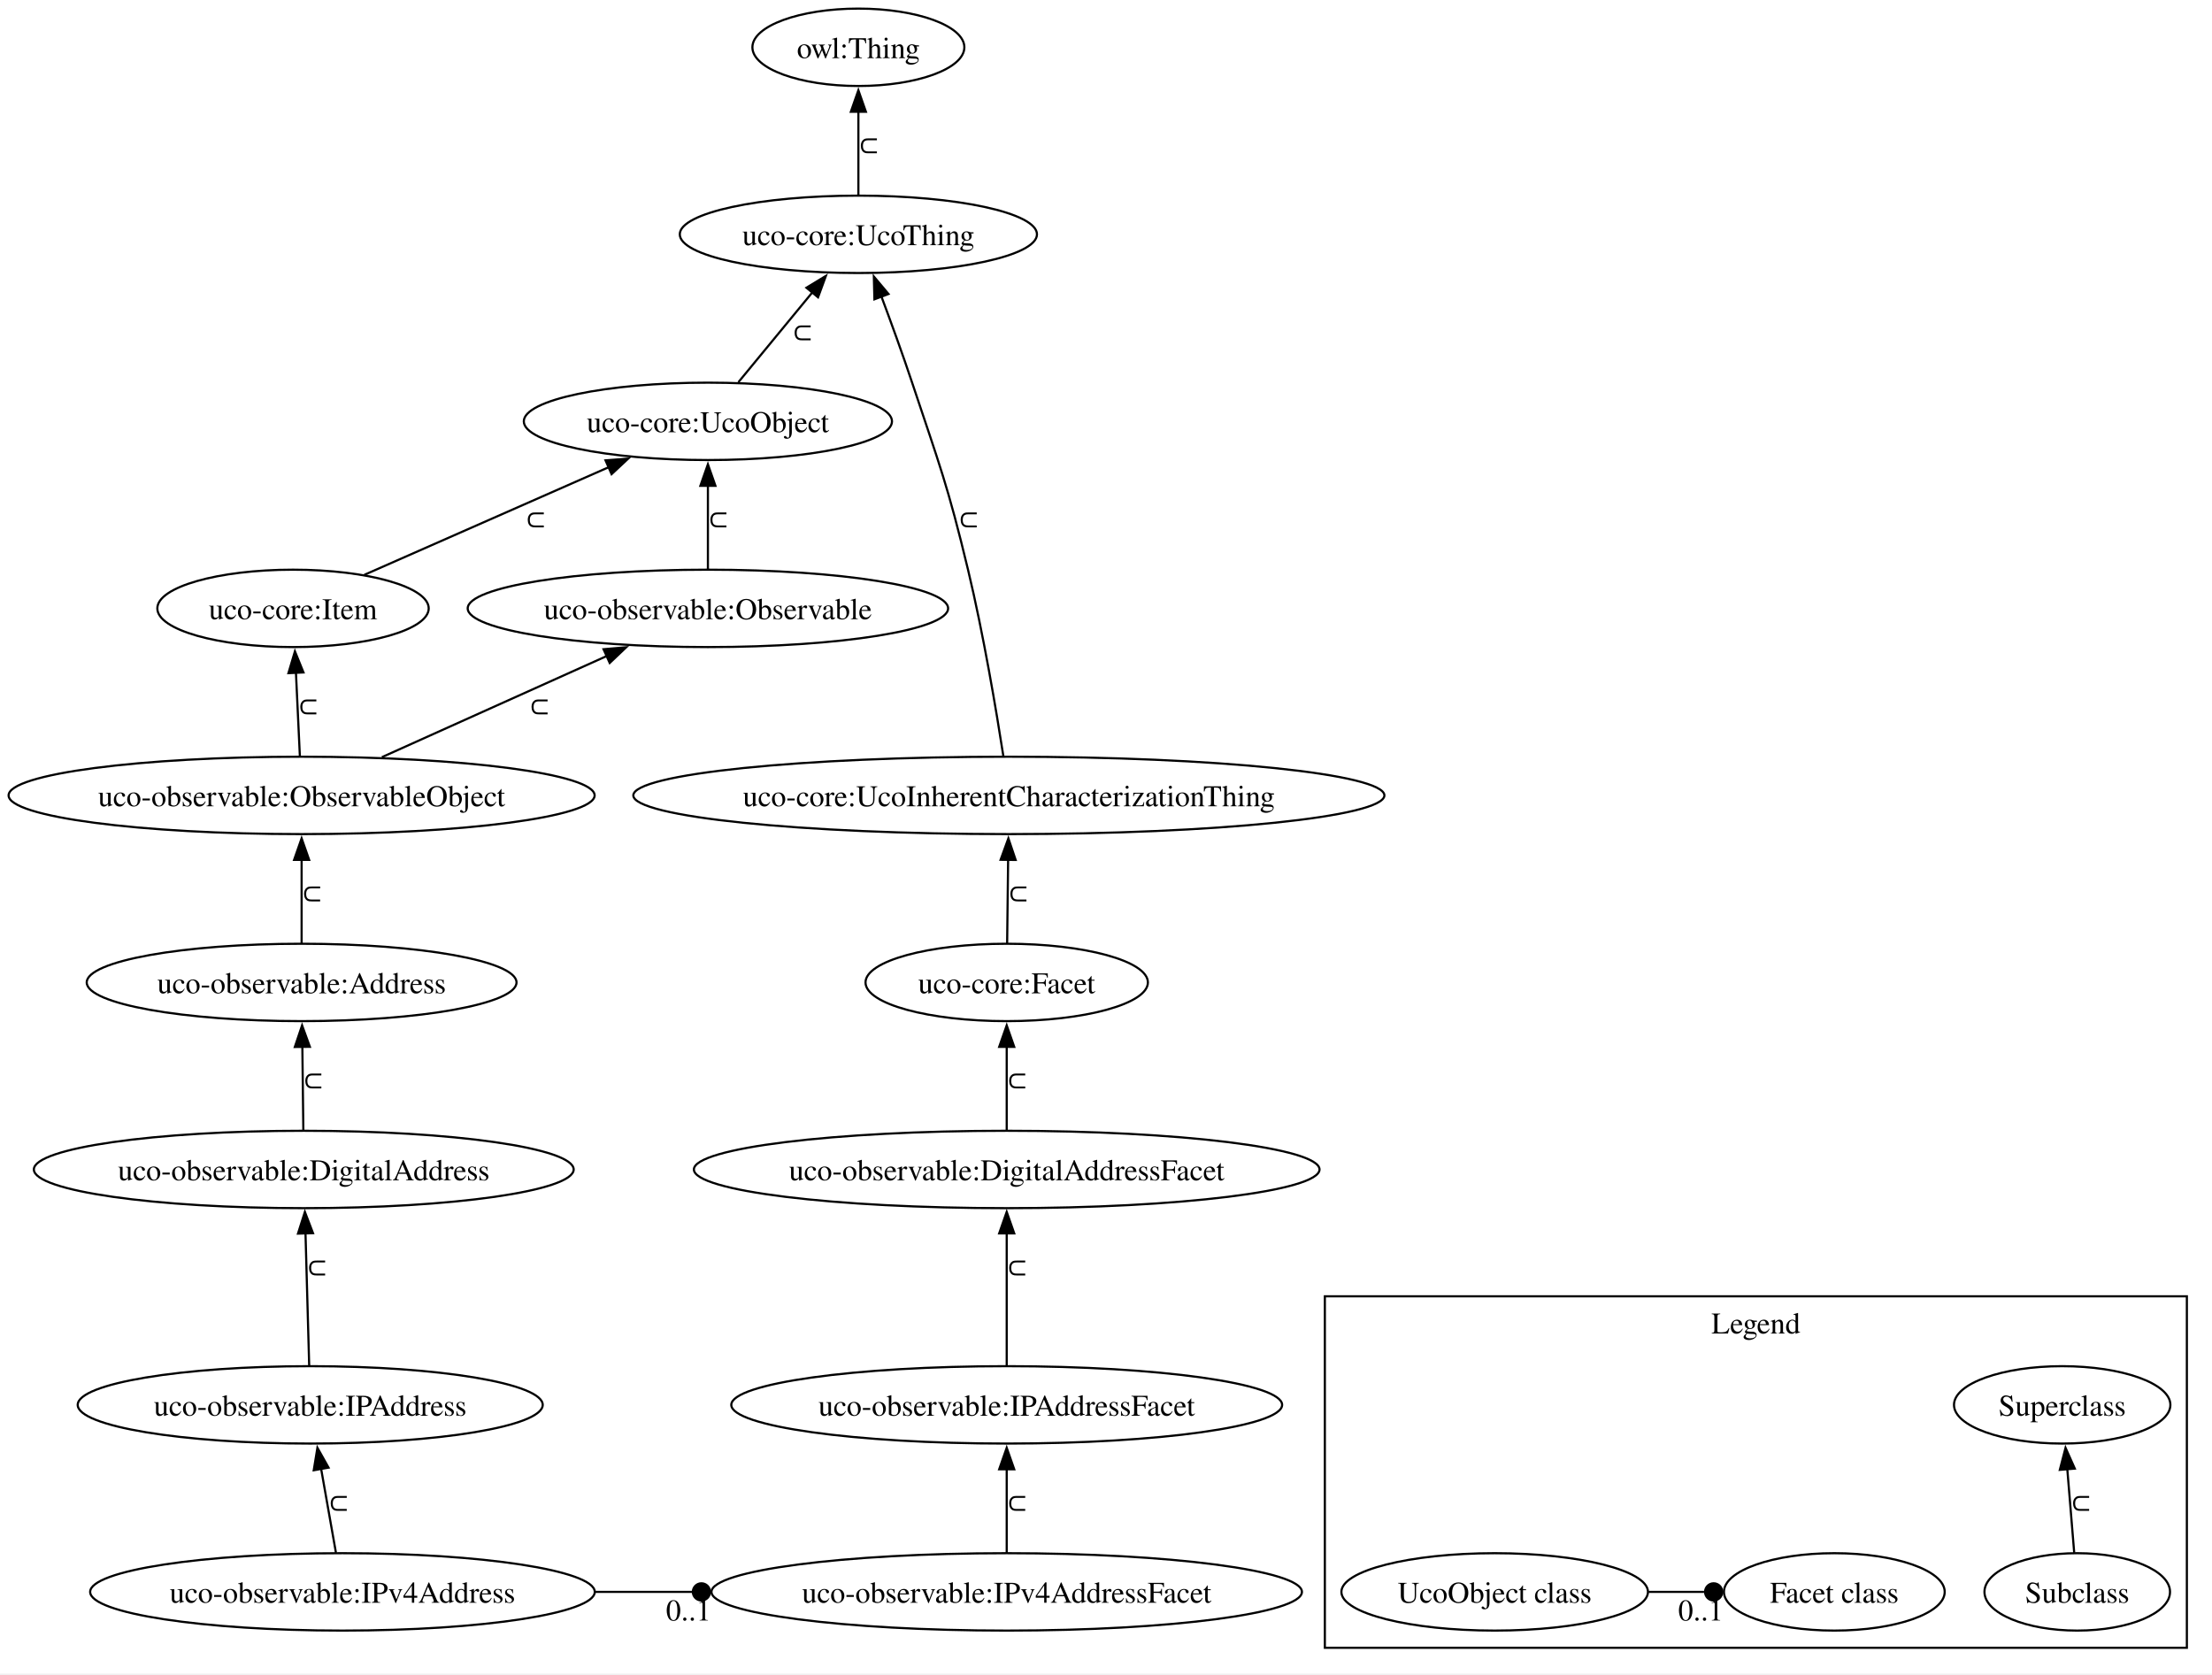
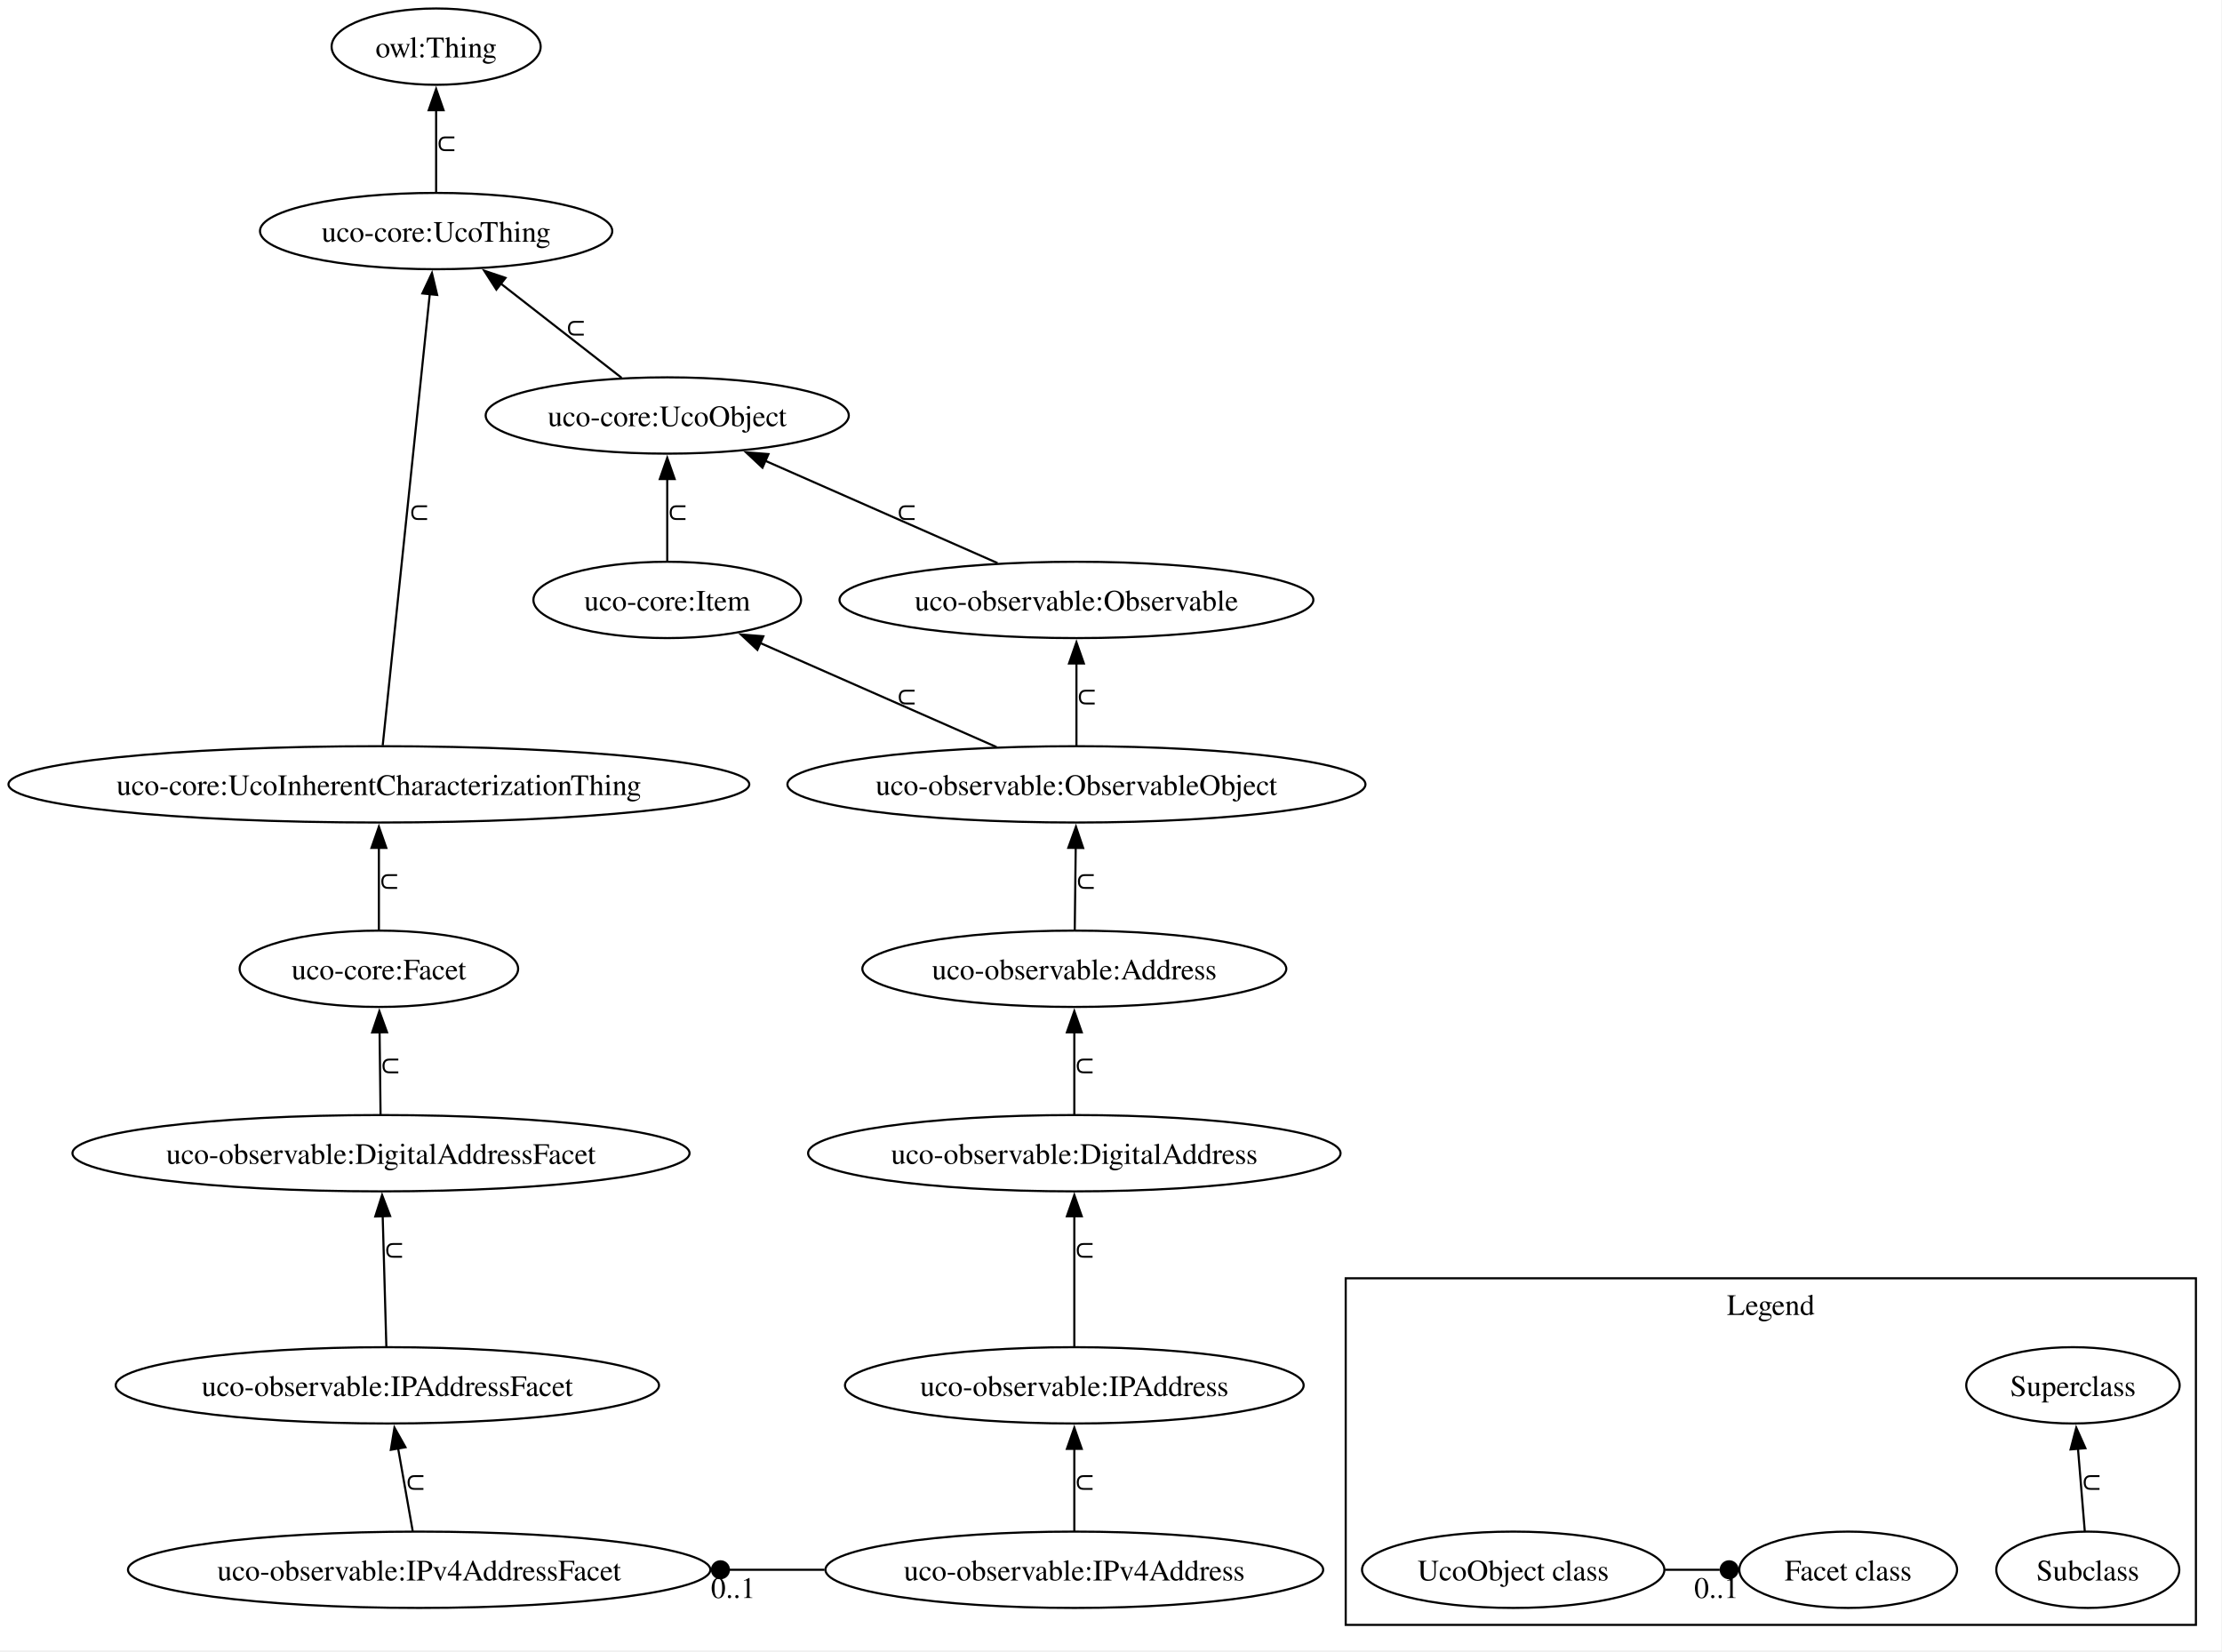
- <svg xmlns="http://www.w3.org/2000/svg" xmlns:xlink="http://www.w3.org/1999/xlink" width="1029pt" height="779pt" viewBox="0.00 0.00 1029.00 779.00">
+ <svg xmlns="http://www.w3.org/2000/svg" xmlns:xlink="http://www.w3.org/1999/xlink" width="1048pt" height="779pt" viewBox="0.00 0.00 1048.00 779.00">
  <g id="graph0" class="graph" transform="scale(1 1) rotate(0) translate(4 774.5)">
-     <polygon fill="white" stroke="none" points="-4,4 -4,-774.5 1025.31,-774.5 1025.31,4 -4,4" />
+     <polygon fill="white" stroke="none" points="-4,4 -4,-774.5 1043.7,-774.5 1043.7,4 -4,4" />
    <g id="clust2" class="cluster">
-       <polygon fill="none" stroke="black" points="612.31,-8 612.31,-171.5 1013.31,-171.5 1013.31,-8 612.31,-8" />
-       <text xml:space="preserve" text-anchor="middle" x="812.81" y="-154.2" font-family="Times,serif" font-size="14.00">Legend</text>
+       <polygon fill="none" stroke="black" points="630.7,-8 630.7,-171.5 1031.7,-171.5 1031.7,-8 630.7,-8" />
+       <text xml:space="preserve" text-anchor="middle" x="831.2" y="-154.2" font-family="Times,serif" font-size="14.00">Legend</text>
    </g>
    <g id="node1" class="node">
      <g id="a_node1">
        <a xlink:title="http://www.w3.org/2002/07/owl#Thing">
-           <ellipse fill="none" stroke="black" cx="395.31" cy="-752.5" rx="49.3" ry="18" />
-           <text xml:space="preserve" text-anchor="middle" x="395.31" y="-747.45" font-family="Times,serif" font-size="14.00">owl:Thing</text>
+           <ellipse fill="none" stroke="black" cx="201.7" cy="-752.5" rx="49.3" ry="18" />
+           <text xml:space="preserve" text-anchor="middle" x="201.7" y="-747.45" font-family="Times,serif" font-size="14.00">owl:Thing</text>
        </a>
      </g>
    </g>
    <g id="node2" class="node">
      <g id="a_node2">
        <a xlink:title="https://ontology.unifiedcyberontology.org/uco/core/Facet">
-           <ellipse fill="none" stroke="black" cx="464.31" cy="-317.5" rx="65.68" ry="18" />
-           <text xml:space="preserve" text-anchor="middle" x="464.31" y="-312.45" font-family="Times,serif" font-size="14.00">uco-core:Facet</text>
+           <ellipse fill="none" stroke="black" cx="174.7" cy="-317.5" rx="65.68" ry="18" />
+           <text xml:space="preserve" text-anchor="middle" x="174.7" y="-312.45" font-family="Times,serif" font-size="14.00">uco-core:Facet</text>
        </a>
      </g>
    </g>
    <g id="node4" class="node">
      <g id="a_node4">
        <a xlink:title="https://ontology.unifiedcyberontology.org/uco/core/UcoInherentCharacterizationThing">
-           <ellipse fill="none" stroke="black" cx="465.31" cy="-404.5" rx="174.7" ry="18" />
-           <text xml:space="preserve" text-anchor="middle" x="465.31" y="-399.45" font-family="Times,serif" font-size="14.00">uco-core:UcoInherentCharacterizationThing</text>
+           <ellipse fill="none" stroke="black" cx="174.7" cy="-404.5" rx="174.7" ry="18" />
+           <text xml:space="preserve" text-anchor="middle" x="174.7" y="-399.45" font-family="Times,serif" font-size="14.00">uco-core:UcoInherentCharacterizationThing</text>
        </a>
      </g>
    </g>
    <g id="edge1" class="edge">
-       <path fill="none" stroke="black" d="M464.51,-335.7C464.65,-346.92 464.82,-361.83 464.97,-374.81" />
-       <polygon fill="black" stroke="black" points="461.47,-374.56 465.09,-384.52 468.47,-374.48 461.47,-374.56" />
-       <text xml:space="preserve" text-anchor="middle" x="469.75" y="-355.2" font-family="Times,serif" font-size="14.00">⊂</text>
+       <path fill="none" stroke="black" d="M174.7,-335.7C174.7,-346.92 174.7,-361.83 174.7,-374.81" />
+       <polygon fill="black" stroke="black" points="171.2,-374.52 174.7,-384.52 178.2,-374.52 171.2,-374.52" />
+       <text xml:space="preserve" text-anchor="middle" x="179.57" y="-355.2" font-family="Times,serif" font-size="14.00">⊂</text>
    </g>
    <g id="node3" class="node">
      <g id="a_node3">
        <a xlink:title="https://ontology.unifiedcyberontology.org/uco/core/Item">
-           <ellipse fill="none" stroke="black" cx="132.31" cy="-491.5" rx="63.12" ry="18" />
-           <text xml:space="preserve" text-anchor="middle" x="132.31" y="-486.45" font-family="Times,serif" font-size="14.00">uco-core:Item</text>
+           <ellipse fill="none" stroke="black" cx="310.7" cy="-491.5" rx="63.12" ry="18" />
+           <text xml:space="preserve" text-anchor="middle" x="310.7" y="-486.45" font-family="Times,serif" font-size="14.00">uco-core:Item</text>
        </a>
      </g>
    </g>
    <g id="node5" class="node">
      <g id="a_node5">
        <a xlink:title="https://ontology.unifiedcyberontology.org/uco/core/UcoObject">
-           <ellipse fill="none" stroke="black" cx="325.31" cy="-578.5" rx="85.64" ry="18" />
-           <text xml:space="preserve" text-anchor="middle" x="325.31" y="-573.45" font-family="Times,serif" font-size="14.00">uco-core:UcoObject</text>
+           <ellipse fill="none" stroke="black" cx="310.7" cy="-578.5" rx="85.64" ry="18" />
+           <text xml:space="preserve" text-anchor="middle" x="310.7" y="-573.45" font-family="Times,serif" font-size="14.00">uco-core:UcoObject</text>
        </a>
      </g>
    </g>
    <g id="edge2" class="edge">
-       <path fill="none" stroke="black" d="M165.49,-507.11C196.84,-520.92 244.16,-541.76 279.18,-557.18" />
-       <polygon fill="black" stroke="black" points="277.68,-560.35 288.24,-561.17 280.5,-553.94 277.68,-560.35" />
-       <text xml:space="preserve" text-anchor="middle" x="245.24" y="-529.2" font-family="Times,serif" font-size="14.00">⊂</text>
+       <path fill="none" stroke="black" d="M310.7,-509.7C310.7,-520.92 310.7,-535.83 310.7,-548.81" />
+       <polygon fill="black" stroke="black" points="307.2,-548.52 310.7,-558.52 314.2,-548.52 307.2,-548.52" />
+       <text xml:space="preserve" text-anchor="middle" x="315.57" y="-529.2" font-family="Times,serif" font-size="14.00">⊂</text>
    </g>
    <g id="node6" class="node">
      <g id="a_node6">
        <a xlink:title="https://ontology.unifiedcyberontology.org/uco/core/UcoThing">
-           <ellipse fill="none" stroke="black" cx="395.31" cy="-665.5" rx="83.08" ry="18" />
-           <text xml:space="preserve" text-anchor="middle" x="395.31" y="-660.45" font-family="Times,serif" font-size="14.00">uco-core:UcoThing</text>
+           <ellipse fill="none" stroke="black" cx="201.7" cy="-665.5" rx="83.08" ry="18" />
+           <text xml:space="preserve" text-anchor="middle" x="201.7" y="-660.45" font-family="Times,serif" font-size="14.00">uco-core:UcoThing</text>
        </a>
      </g>
    </g>
    <g id="edge3" class="edge">
-       <path fill="none" stroke="black" d="M462.73,-422.92C459.51,-443.68 453.55,-479.34 446.31,-509.5 436.89,-548.74 433.06,-558.21 420.31,-596.5 415.87,-609.84 410.54,-624.5 405.95,-636.77" />
-       <polygon fill="black" stroke="black" points="402.77,-635.27 402.51,-645.86 409.32,-637.74 402.77,-635.27" />
-       <text xml:space="preserve" text-anchor="middle" x="446.63" y="-529.2" font-family="Times,serif" font-size="14.00">⊂</text>
+       <path fill="none" stroke="black" d="M176.51,-422.9C181.07,-466.67 193.07,-581.73 198.7,-635.73" />
+       <polygon fill="black" stroke="black" points="195.22,-636.09 199.73,-645.67 202.18,-635.37 195.22,-636.09" />
+       <text xml:space="preserve" text-anchor="middle" x="193.7" y="-529.2" font-family="Times,serif" font-size="14.00">⊂</text>
    </g>
    <g id="edge4" class="edge">
-       <path fill="none" stroke="black" d="M339.48,-596.7C349.34,-608.68 362.69,-624.88 373.85,-638.44" />
-       <polygon fill="black" stroke="black" points="371.15,-640.66 380.2,-646.16 376.55,-636.21 371.15,-640.66" />
-       <text xml:space="preserve" text-anchor="middle" x="369.38" y="-616.2" font-family="Times,serif" font-size="14.00">⊂</text>
+       <path fill="none" stroke="black" d="M289.16,-596.29C272.89,-608.98 250.34,-626.57 232.21,-640.71" />
+       <polygon fill="black" stroke="black" points="230.11,-637.9 224.38,-646.81 234.42,-643.42 230.11,-637.9" />
+       <text xml:space="preserve" text-anchor="middle" x="267.6" y="-616.2" font-family="Times,serif" font-size="14.00">⊂</text>
    </g>
    <g id="edge5" class="edge">
-       <path fill="none" stroke="black" d="M395.31,-683.7C395.31,-694.92 395.31,-709.83 395.31,-722.81" />
-       <polygon fill="black" stroke="black" points="391.81,-722.52 395.31,-732.52 398.81,-722.52 391.81,-722.52" />
-       <text xml:space="preserve" text-anchor="middle" x="400.19" y="-703.2" font-family="Times,serif" font-size="14.00">⊂</text>
+       <path fill="none" stroke="black" d="M201.7,-683.7C201.7,-694.92 201.7,-709.83 201.7,-722.81" />
+       <polygon fill="black" stroke="black" points="198.2,-722.52 201.7,-732.52 205.2,-722.52 198.2,-722.52" />
+       <text xml:space="preserve" text-anchor="middle" x="206.57" y="-703.2" font-family="Times,serif" font-size="14.00">⊂</text>
    </g>
    <g id="node7" class="node">
      <g id="a_node7">
        <a xlink:title="https://ontology.unifiedcyberontology.org/uco/observable/Address">
-           <ellipse fill="none" stroke="black" cx="136.31" cy="-317.5" rx="99.97" ry="18" />
-           <text xml:space="preserve" text-anchor="middle" x="136.31" y="-312.45" font-family="Times,serif" font-size="14.00">uco-observable:Address</text>
+           <ellipse fill="none" stroke="black" cx="502.7" cy="-317.5" rx="99.97" ry="18" />
+           <text xml:space="preserve" text-anchor="middle" x="502.7" y="-312.45" font-family="Times,serif" font-size="14.00">uco-observable:Address</text>
        </a>
      </g>
    </g>
    <g id="node15" class="node">
      <g id="a_node15">
        <a xlink:title="https://ontology.unifiedcyberontology.org/uco/observable/ObservableObject">
-           <ellipse fill="none" stroke="black" cx="136.31" cy="-404.5" rx="136.31" ry="18" />
-           <text xml:space="preserve" text-anchor="middle" x="136.31" y="-399.45" font-family="Times,serif" font-size="14.00">uco-observable:ObservableObject</text>
+           <ellipse fill="none" stroke="black" cx="503.7" cy="-404.5" rx="136.31" ry="18" />
+           <text xml:space="preserve" text-anchor="middle" x="503.7" y="-399.45" font-family="Times,serif" font-size="14.00">uco-observable:ObservableObject</text>
        </a>
      </g>
    </g>
    <g id="edge6" class="edge">
-       <path fill="none" stroke="black" d="M136.31,-335.7C136.31,-346.92 136.31,-361.83 136.31,-374.81" />
-       <polygon fill="black" stroke="black" points="132.81,-374.52 136.31,-384.52 139.81,-374.52 132.81,-374.52" />
-       <text xml:space="preserve" text-anchor="middle" x="141.19" y="-355.2" font-family="Times,serif" font-size="14.00">⊂</text>
+       <path fill="none" stroke="black" d="M502.9,-335.7C503.03,-346.92 503.21,-361.83 503.36,-374.81" />
+       <polygon fill="black" stroke="black" points="499.86,-374.56 503.47,-384.52 506.86,-374.48 499.86,-374.56" />
+       <text xml:space="preserve" text-anchor="middle" x="508.13" y="-355.2" font-family="Times,serif" font-size="14.00">⊂</text>
    </g>
    <g id="node8" class="node">
      <g id="a_node8">
        <a xlink:title="https://ontology.unifiedcyberontology.org/uco/observable/DigitalAddress">
-           <ellipse fill="none" stroke="black" cx="137.31" cy="-230.5" rx="125.56" ry="18" />
-           <text xml:space="preserve" text-anchor="middle" x="137.31" y="-225.45" font-family="Times,serif" font-size="14.00">uco-observable:DigitalAddress</text>
+           <ellipse fill="none" stroke="black" cx="502.7" cy="-230.5" rx="125.56" ry="18" />
+           <text xml:space="preserve" text-anchor="middle" x="502.7" y="-225.45" font-family="Times,serif" font-size="14.00">uco-observable:DigitalAddress</text>
        </a>
      </g>
    </g>
    <g id="edge7" class="edge">
-       <path fill="none" stroke="black" d="M137.11,-248.7C136.98,-259.92 136.8,-274.83 136.65,-287.81" />
-       <polygon fill="black" stroke="black" points="133.15,-287.48 136.53,-297.52 140.15,-287.56 133.15,-287.48" />
-       <text xml:space="preserve" text-anchor="middle" x="141.75" y="-268.2" font-family="Times,serif" font-size="14.00">⊂</text>
+       <path fill="none" stroke="black" d="M502.7,-248.7C502.7,-259.92 502.7,-274.83 502.7,-287.81" />
+       <polygon fill="black" stroke="black" points="499.2,-287.52 502.7,-297.52 506.2,-287.52 499.2,-287.52" />
+       <text xml:space="preserve" text-anchor="middle" x="507.57" y="-268.2" font-family="Times,serif" font-size="14.00">⊂</text>
    </g>
    <g id="node9" class="node">
      <g id="a_node9">
        <a xlink:title="https://ontology.unifiedcyberontology.org/uco/observable/DigitalAddressFacet">
-           <ellipse fill="none" stroke="black" cx="464.31" cy="-230.5" rx="145.52" ry="18" />
-           <text xml:space="preserve" text-anchor="middle" x="464.31" y="-225.45" font-family="Times,serif" font-size="14.00">uco-observable:DigitalAddressFacet</text>
+           <ellipse fill="none" stroke="black" cx="175.7" cy="-230.5" rx="145.52" ry="18" />
+           <text xml:space="preserve" text-anchor="middle" x="175.7" y="-225.45" font-family="Times,serif" font-size="14.00">uco-observable:DigitalAddressFacet</text>
        </a>
      </g>
    </g>
    <g id="edge8" class="edge">
-       <path fill="none" stroke="black" d="M464.31,-248.7C464.31,-259.92 464.31,-274.83 464.31,-287.81" />
-       <polygon fill="black" stroke="black" points="460.81,-287.52 464.31,-297.52 467.81,-287.52 460.81,-287.52" />
-       <text xml:space="preserve" text-anchor="middle" x="469.19" y="-268.2" font-family="Times,serif" font-size="14.00">⊂</text>
+       <path fill="none" stroke="black" d="M175.49,-248.7C175.36,-259.92 175.19,-274.83 175.03,-287.81" />
+       <polygon fill="black" stroke="black" points="171.54,-287.48 174.92,-297.52 178.54,-287.56 171.54,-287.48" />
+       <text xml:space="preserve" text-anchor="middle" x="180.13" y="-268.2" font-family="Times,serif" font-size="14.00">⊂</text>
    </g>
    <g id="node10" class="node">
      <g id="a_node10">
        <a xlink:title="https://ontology.unifiedcyberontology.org/uco/observable/IPAddress">
-           <ellipse fill="none" stroke="black" cx="140.31" cy="-121" rx="108.16" ry="18" />
-           <text xml:space="preserve" text-anchor="middle" x="140.31" y="-115.95" font-family="Times,serif" font-size="14.00">uco-observable:IPAddress</text>
+           <ellipse fill="none" stroke="black" cx="502.7" cy="-121" rx="108.16" ry="18" />
+           <text xml:space="preserve" text-anchor="middle" x="502.7" y="-115.95" font-family="Times,serif" font-size="14.00">uco-observable:IPAddress</text>
        </a>
      </g>
    </g>
    <g id="edge9" class="edge">
-       <path fill="none" stroke="black" d="M139.83,-139.27C139.37,-155.88 138.66,-181.3 138.11,-200.93" />
-       <polygon fill="black" stroke="black" points="134.62,-200.66 137.83,-210.76 141.61,-200.86 134.62,-200.66" />
-       <text xml:space="preserve" text-anchor="middle" x="143.51" y="-181.2" font-family="Times,serif" font-size="14.00">⊂</text>
+       <path fill="none" stroke="black" d="M502.7,-139.27C502.7,-155.88 502.7,-181.3 502.7,-200.93" />
+       <polygon fill="black" stroke="black" points="499.2,-200.76 502.7,-210.76 506.2,-200.76 499.2,-200.76" />
+       <text xml:space="preserve" text-anchor="middle" x="507.57" y="-181.2" font-family="Times,serif" font-size="14.00">⊂</text>
    </g>
    <g id="node11" class="node">
      <g id="a_node11">
        <a xlink:title="https://ontology.unifiedcyberontology.org/uco/observable/IPAddressFacet">
-           <ellipse fill="none" stroke="black" cx="464.31" cy="-121" rx="128.12" ry="18" />
-           <text xml:space="preserve" text-anchor="middle" x="464.31" y="-115.95" font-family="Times,serif" font-size="14.00">uco-observable:IPAddressFacet</text>
+           <ellipse fill="none" stroke="black" cx="178.7" cy="-121" rx="128.12" ry="18" />
+           <text xml:space="preserve" text-anchor="middle" x="178.7" y="-115.95" font-family="Times,serif" font-size="14.00">uco-observable:IPAddressFacet</text>
        </a>
      </g>
    </g>
    <g id="edge10" class="edge">
-       <path fill="none" stroke="black" d="M464.31,-139.27C464.31,-155.88 464.31,-181.3 464.31,-200.93" />
-       <polygon fill="black" stroke="black" points="460.81,-200.76 464.31,-210.76 467.81,-200.76 460.81,-200.76" />
-       <text xml:space="preserve" text-anchor="middle" x="469.19" y="-181.2" font-family="Times,serif" font-size="14.00">⊂</text>
+       <path fill="none" stroke="black" d="M178.22,-139.27C177.75,-155.88 177.04,-181.3 176.49,-200.93" />
+       <polygon fill="black" stroke="black" points="173,-200.66 176.22,-210.76 180,-200.86 173,-200.66" />
+       <text xml:space="preserve" text-anchor="middle" x="181.89" y="-181.2" font-family="Times,serif" font-size="14.00">⊂</text>
    </g>
    <g id="node12" class="node">
      <g id="a_node12">
        <a xlink:title="https://ontology.unifiedcyberontology.org/uco/observable/IPv4Address">
-           <ellipse fill="none" stroke="black" cx="155.31" cy="-34" rx="117.37" ry="18" />
-           <text xml:space="preserve" text-anchor="middle" x="155.31" y="-28.95" font-family="Times,serif" font-size="14.00">uco-observable:IPv4Address</text>
+           <ellipse fill="none" stroke="black" cx="502.7" cy="-34" rx="117.37" ry="18" />
+           <text xml:space="preserve" text-anchor="middle" x="502.7" y="-28.95" font-family="Times,serif" font-size="14.00">uco-observable:IPv4Address</text>
        </a>
      </g>
    </g>
    <g id="edge11" class="edge">
-       <path fill="none" stroke="black" d="M152.28,-52.2C150.3,-63.42 147.67,-78.33 145.37,-91.31" />
-       <polygon fill="black" stroke="black" points="141.95,-90.59 143.66,-101.04 148.84,-91.8 141.95,-90.59" />
-       <text xml:space="preserve" text-anchor="middle" x="153.58" y="-71.7" font-family="Times,serif" font-size="14.00">⊂</text>
+       <path fill="none" stroke="black" d="M502.7,-52.2C502.7,-63.42 502.7,-78.33 502.7,-91.31" />
+       <polygon fill="black" stroke="black" points="499.2,-91.02 502.7,-101.02 506.2,-91.02 499.2,-91.02" />
+       <text xml:space="preserve" text-anchor="middle" x="507.57" y="-71.7" font-family="Times,serif" font-size="14.00">⊂</text>
    </g>
    <g id="node13" class="node">
      <g id="a_node13">
        <a xlink:title="https://ontology.unifiedcyberontology.org/uco/observable/IPv4AddressFacet">
-           <ellipse fill="none" stroke="black" cx="464.31" cy="-34" rx="137.34" ry="18" />
-           <text xml:space="preserve" text-anchor="middle" x="464.31" y="-28.95" font-family="Times,serif" font-size="14.00">uco-observable:IPv4AddressFacet</text>
+           <ellipse fill="none" stroke="black" cx="193.7" cy="-34" rx="137.34" ry="18" />
+           <text xml:space="preserve" text-anchor="middle" x="193.7" y="-28.95" font-family="Times,serif" font-size="14.00">uco-observable:IPv4AddressFacet</text>
        </a>
      </g>
    </g>
    <g id="edge12" class="edge">
-       <path fill="none" stroke="black" d="M273,-34C287.99,-34 302.98,-34 317.98,-34" />
-       <ellipse fill="black" stroke="black" cx="322.3" cy="-34" rx="4" ry="4" />
-       <text xml:space="preserve" text-anchor="middle" x="316.3" y="-20.7" font-family="Times,serif" font-size="14.00">0..1</text>
+       <path fill="none" stroke="black" d="M384.86,-34C369.94,-34 355.01,-34 340.09,-34" />
+       <ellipse fill="black" stroke="black" cx="335.8" cy="-34" rx="4" ry="4" />
+       <text xml:space="preserve" text-anchor="middle" x="341.8" y="-20.7" font-family="Times,serif" font-size="14.00">0..1</text>
    </g>
    <g id="edge13" class="edge">
-       <path fill="none" stroke="black" d="M464.31,-52.2C464.31,-63.42 464.31,-78.33 464.31,-91.31" />
-       <polygon fill="black" stroke="black" points="460.81,-91.02 464.31,-101.02 467.81,-91.02 460.81,-91.02" />
-       <text xml:space="preserve" text-anchor="middle" x="469.19" y="-71.7" font-family="Times,serif" font-size="14.00">⊂</text>
+       <path fill="none" stroke="black" d="M190.66,-52.2C188.68,-63.42 186.05,-78.33 183.76,-91.31" />
+       <polygon fill="black" stroke="black" points="180.33,-90.59 182.04,-101.04 187.23,-91.8 180.33,-90.59" />
+       <text xml:space="preserve" text-anchor="middle" x="191.97" y="-71.7" font-family="Times,serif" font-size="14.00">⊂</text>
    </g>
    <g id="node14" class="node">
      <g id="a_node14">
        <a xlink:title="https://ontology.unifiedcyberontology.org/uco/observable/Observable">
-           <ellipse fill="none" stroke="black" cx="325.31" cy="-491.5" rx="111.74" ry="18" />
-           <text xml:space="preserve" text-anchor="middle" x="325.31" y="-486.45" font-family="Times,serif" font-size="14.00">uco-observable:Observable</text>
+           <ellipse fill="none" stroke="black" cx="503.7" cy="-491.5" rx="111.74" ry="18" />
+           <text xml:space="preserve" text-anchor="middle" x="503.7" y="-486.45" font-family="Times,serif" font-size="14.00">uco-observable:Observable</text>
        </a>
      </g>
    </g>
    <g id="edge14" class="edge">
-       <path fill="none" stroke="black" d="M325.31,-509.7C325.31,-520.92 325.31,-535.83 325.31,-548.81" />
-       <polygon fill="black" stroke="black" points="321.81,-548.52 325.31,-558.52 328.81,-548.52 321.81,-548.52" />
-       <text xml:space="preserve" text-anchor="middle" x="330.19" y="-529.2" font-family="Times,serif" font-size="14.00">⊂</text>
+       <path fill="none" stroke="black" d="M466.48,-508.89C435.25,-522.64 390.49,-542.36 356.95,-557.13" />
+       <polygon fill="black" stroke="black" points="355.62,-553.89 347.88,-561.13 358.44,-560.3 355.62,-553.89" />
+       <text xml:space="preserve" text-anchor="middle" x="423.63" y="-529.2" font-family="Times,serif" font-size="14.00">⊂</text>
    </g>
    <g id="edge15" class="edge">
-       <path fill="none" stroke="black" d="M135.5,-422.7C134.97,-433.92 134.27,-448.83 133.66,-461.81" />
-       <polygon fill="black" stroke="black" points="130.18,-461.37 133.2,-471.52 137.17,-461.7 130.18,-461.37" />
-       <text xml:space="preserve" text-anchor="middle" x="139.43" y="-442.2" font-family="Times,serif" font-size="14.00">⊂</text>
+       <path fill="none" stroke="black" d="M466.03,-422.09C434.05,-436.17 388.15,-456.39 354.53,-471.19" />
+       <polygon fill="black" stroke="black" points="353.21,-467.95 345.47,-475.19 356.03,-474.36 353.21,-467.95" />
+       <text xml:space="preserve" text-anchor="middle" x="423.63" y="-442.2" font-family="Times,serif" font-size="14.00">⊂</text>
    </g>
    <g id="edge16" class="edge">
-       <path fill="none" stroke="black" d="M173.65,-422.29C203.74,-435.83 246.22,-454.93 278.57,-469.48" />
-       <polygon fill="black" stroke="black" points="276.76,-472.5 287.31,-473.41 279.63,-466.12 276.76,-472.5" />
-       <text xml:space="preserve" text-anchor="middle" x="247" y="-442.2" font-family="Times,serif" font-size="14.00">⊂</text>
+       <path fill="none" stroke="black" d="M503.7,-422.7C503.7,-433.92 503.7,-448.83 503.7,-461.81" />
+       <polygon fill="black" stroke="black" points="500.2,-461.52 503.7,-471.52 507.2,-461.52 500.2,-461.52" />
+       <text xml:space="preserve" text-anchor="middle" x="508.57" y="-442.2" font-family="Times,serif" font-size="14.00">⊂</text>
    </g>
    <g id="node16" class="node">
-       <ellipse fill="none" stroke="black" cx="691.31" cy="-34" rx="71.31" ry="18" />
-       <text xml:space="preserve" text-anchor="middle" x="691.31" y="-28.95" font-family="Times,serif" font-size="14.00">UcoObject class</text>
+       <ellipse fill="none" stroke="black" cx="709.7" cy="-34" rx="71.31" ry="18" />
+       <text xml:space="preserve" text-anchor="middle" x="709.7" y="-28.95" font-family="Times,serif" font-size="14.00">UcoObject class</text>
    </g>
    <g id="node17" class="node">
-       <ellipse fill="none" stroke="black" cx="849.31" cy="-34" rx="51.35" ry="18" />
-       <text xml:space="preserve" text-anchor="middle" x="849.31" y="-28.95" font-family="Times,serif" font-size="14.00">Facet class</text>
+       <ellipse fill="none" stroke="black" cx="867.7" cy="-34" rx="51.35" ry="18" />
+       <text xml:space="preserve" text-anchor="middle" x="867.7" y="-28.95" font-family="Times,serif" font-size="14.00">Facet class</text>
    </g>
    <g id="edge17" class="edge">
-       <path fill="none" stroke="black" d="M762.91,-34C771.51,-34 780.11,-34 788.71,-34" />
-       <ellipse fill="black" stroke="black" cx="793.17" cy="-34" rx="4" ry="4" />
-       <text xml:space="preserve" text-anchor="middle" x="787.17" y="-20.7" font-family="Times,serif" font-size="14.00">0..1</text>
+       <path fill="none" stroke="black" d="M781.29,-34C789.89,-34 798.49,-34 807.09,-34" />
+       <ellipse fill="black" stroke="black" cx="811.56" cy="-34" rx="4" ry="4" />
+       <text xml:space="preserve" text-anchor="middle" x="805.56" y="-20.7" font-family="Times,serif" font-size="14.00">0..1</text>
    </g>
    <g id="node18" class="node">
-       <ellipse fill="none" stroke="black" cx="962.31" cy="-34" rx="43.16" ry="18" />
-       <text xml:space="preserve" text-anchor="middle" x="962.31" y="-28.95" font-family="Times,serif" font-size="14.00">Subclass</text>
+       <ellipse fill="none" stroke="black" cx="980.7" cy="-34" rx="43.16" ry="18" />
+       <text xml:space="preserve" text-anchor="middle" x="980.7" y="-28.95" font-family="Times,serif" font-size="14.00">Subclass</text>
    </g>
    <g id="node19" class="node">
-       <ellipse fill="none" stroke="black" cx="955.31" cy="-121" rx="50.33" ry="18" />
-       <text xml:space="preserve" text-anchor="middle" x="955.31" y="-115.95" font-family="Times,serif" font-size="14.00">Superclass</text>
+       <ellipse fill="none" stroke="black" cx="973.7" cy="-121" rx="50.33" ry="18" />
+       <text xml:space="preserve" text-anchor="middle" x="973.7" y="-115.95" font-family="Times,serif" font-size="14.00">Superclass</text>
    </g>
    <g id="edge18" class="edge">
-       <path fill="none" stroke="black" d="M960.9,-52.2C959.97,-63.42 958.74,-78.33 957.67,-91.31" />
-       <polygon fill="black" stroke="black" points="954.21,-90.77 956.87,-101.02 961.18,-91.35 954.21,-90.77" />
-       <text xml:space="preserve" text-anchor="middle" x="964.11" y="-71.7" font-family="Times,serif" font-size="14.00">⊂</text>
+       <path fill="none" stroke="black" d="M979.28,-52.2C978.36,-63.42 977.13,-78.33 976.06,-91.31" />
+       <polygon fill="black" stroke="black" points="972.59,-90.77 975.26,-101.02 979.57,-91.35 972.59,-90.77" />
+       <text xml:space="preserve" text-anchor="middle" x="982.49" y="-71.7" font-family="Times,serif" font-size="14.00">⊂</text>
    </g>
  </g>
</svg>
